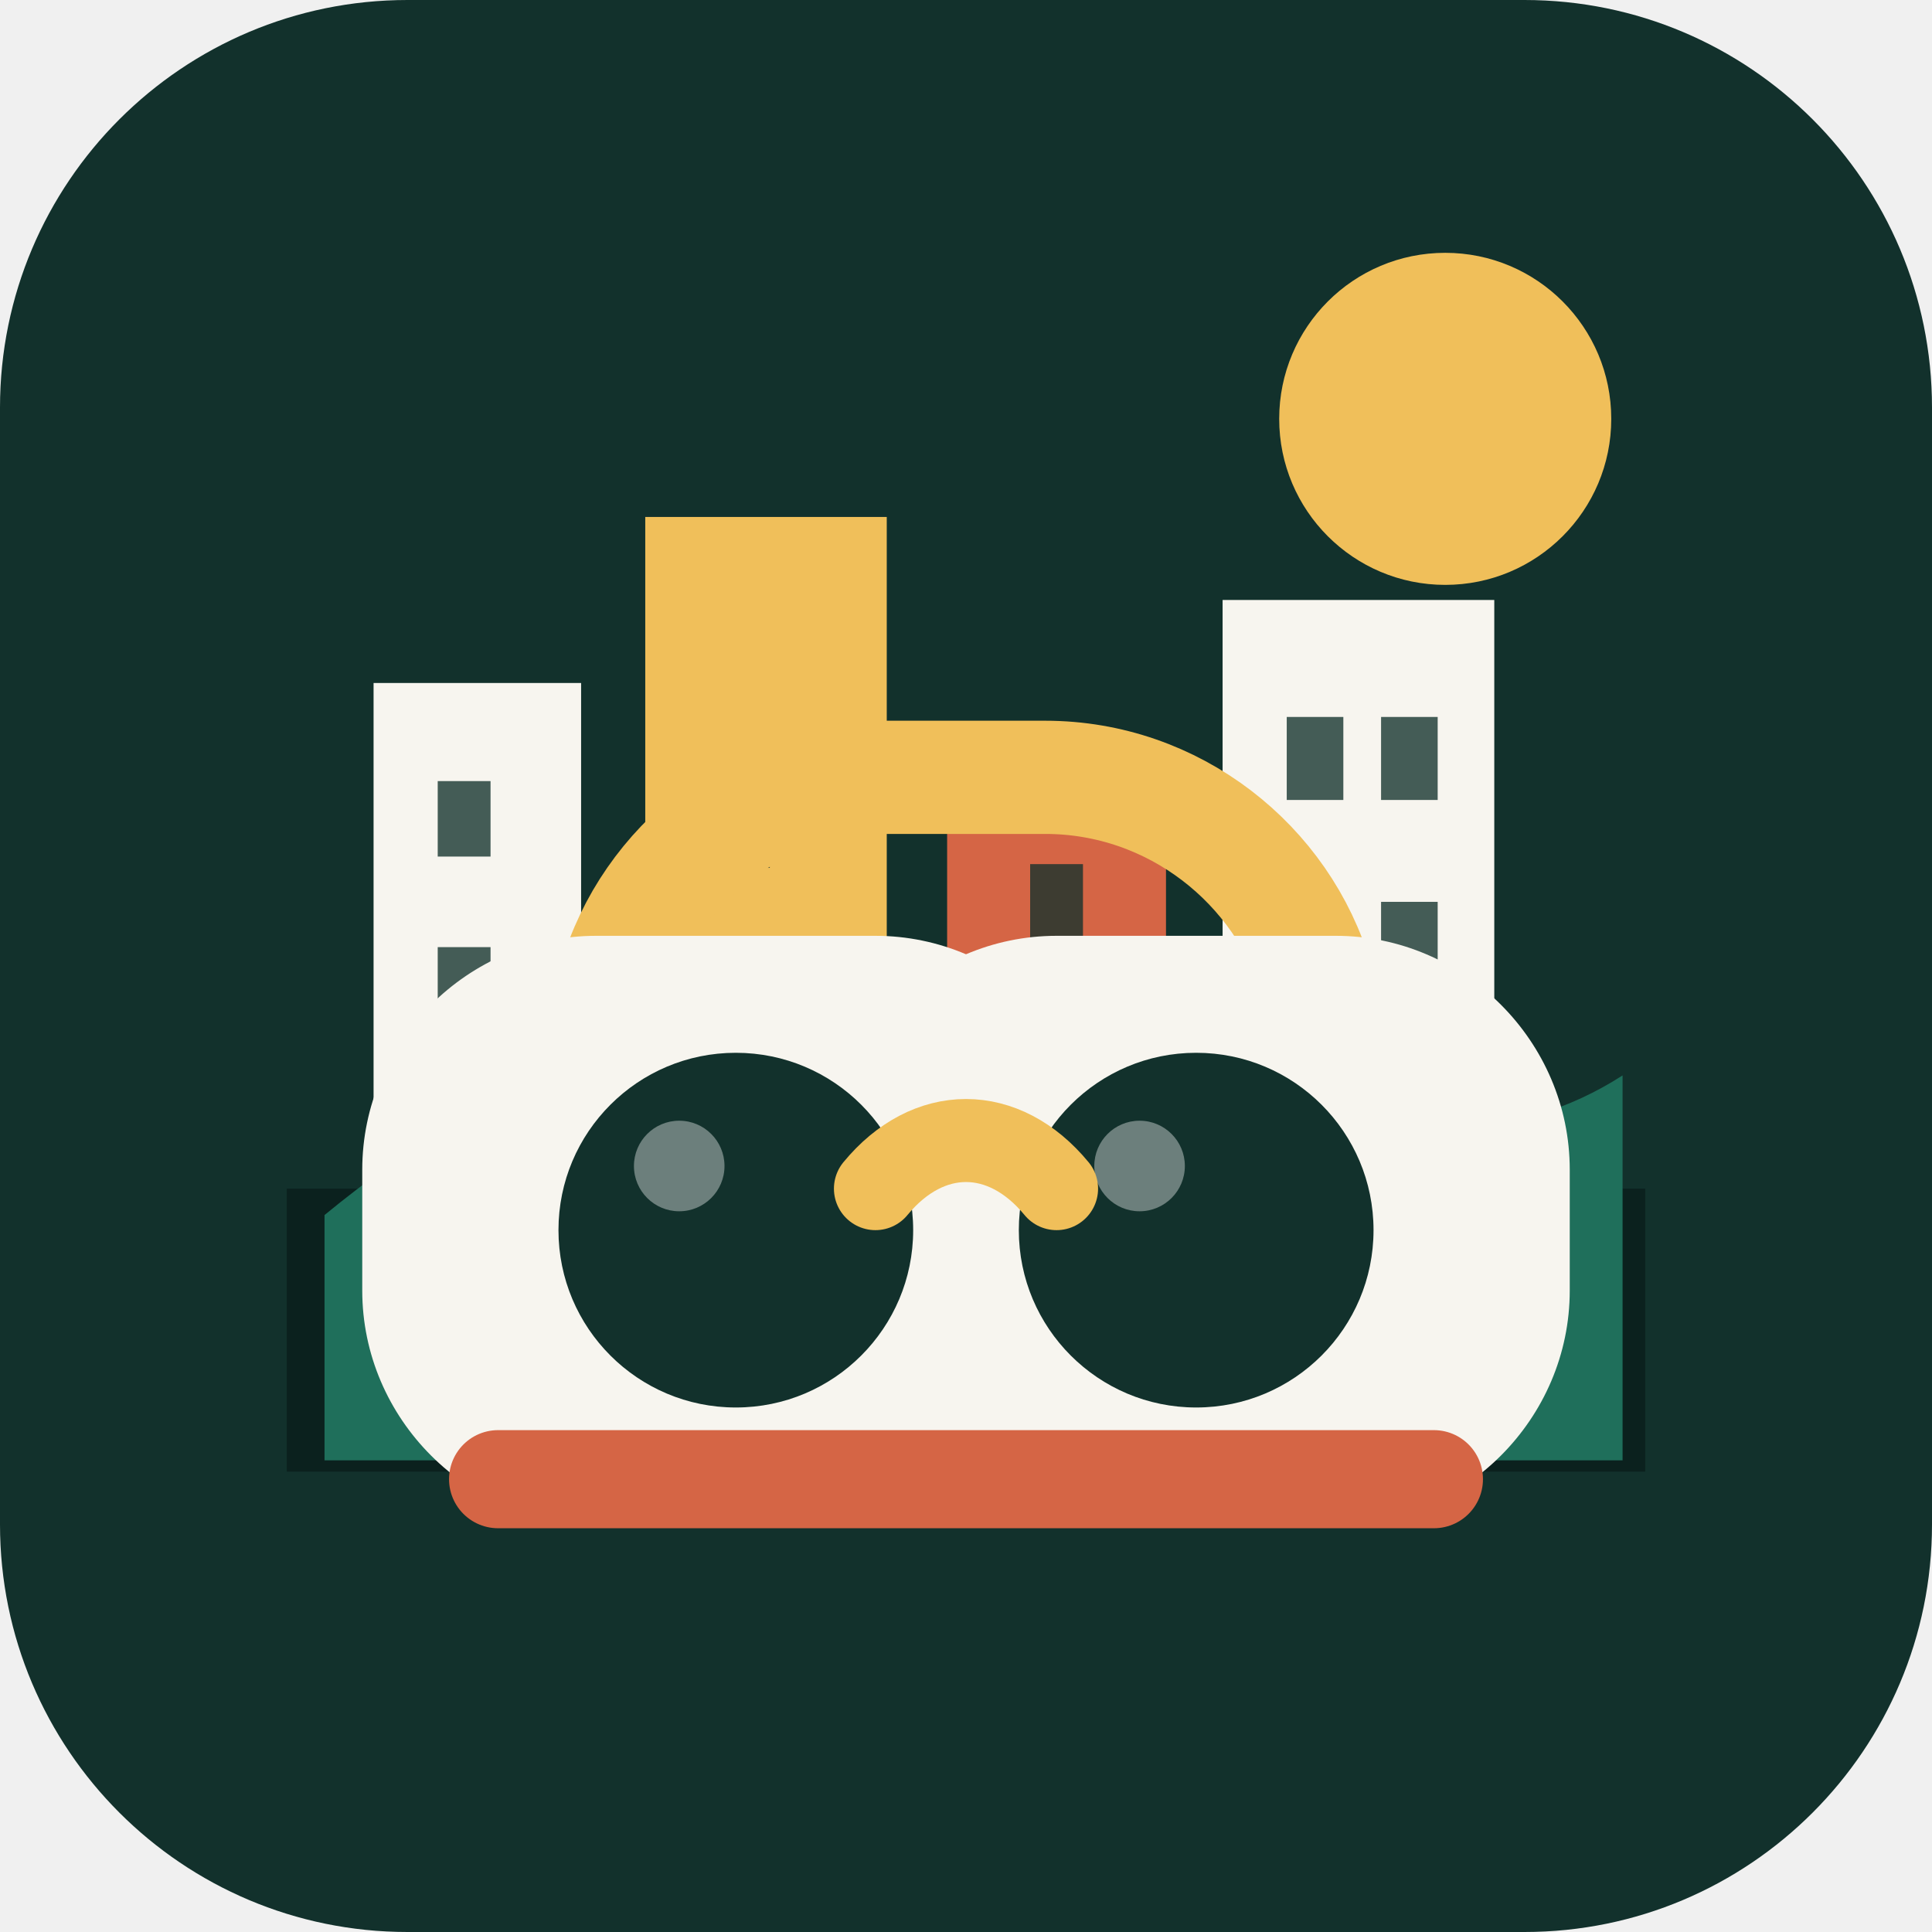
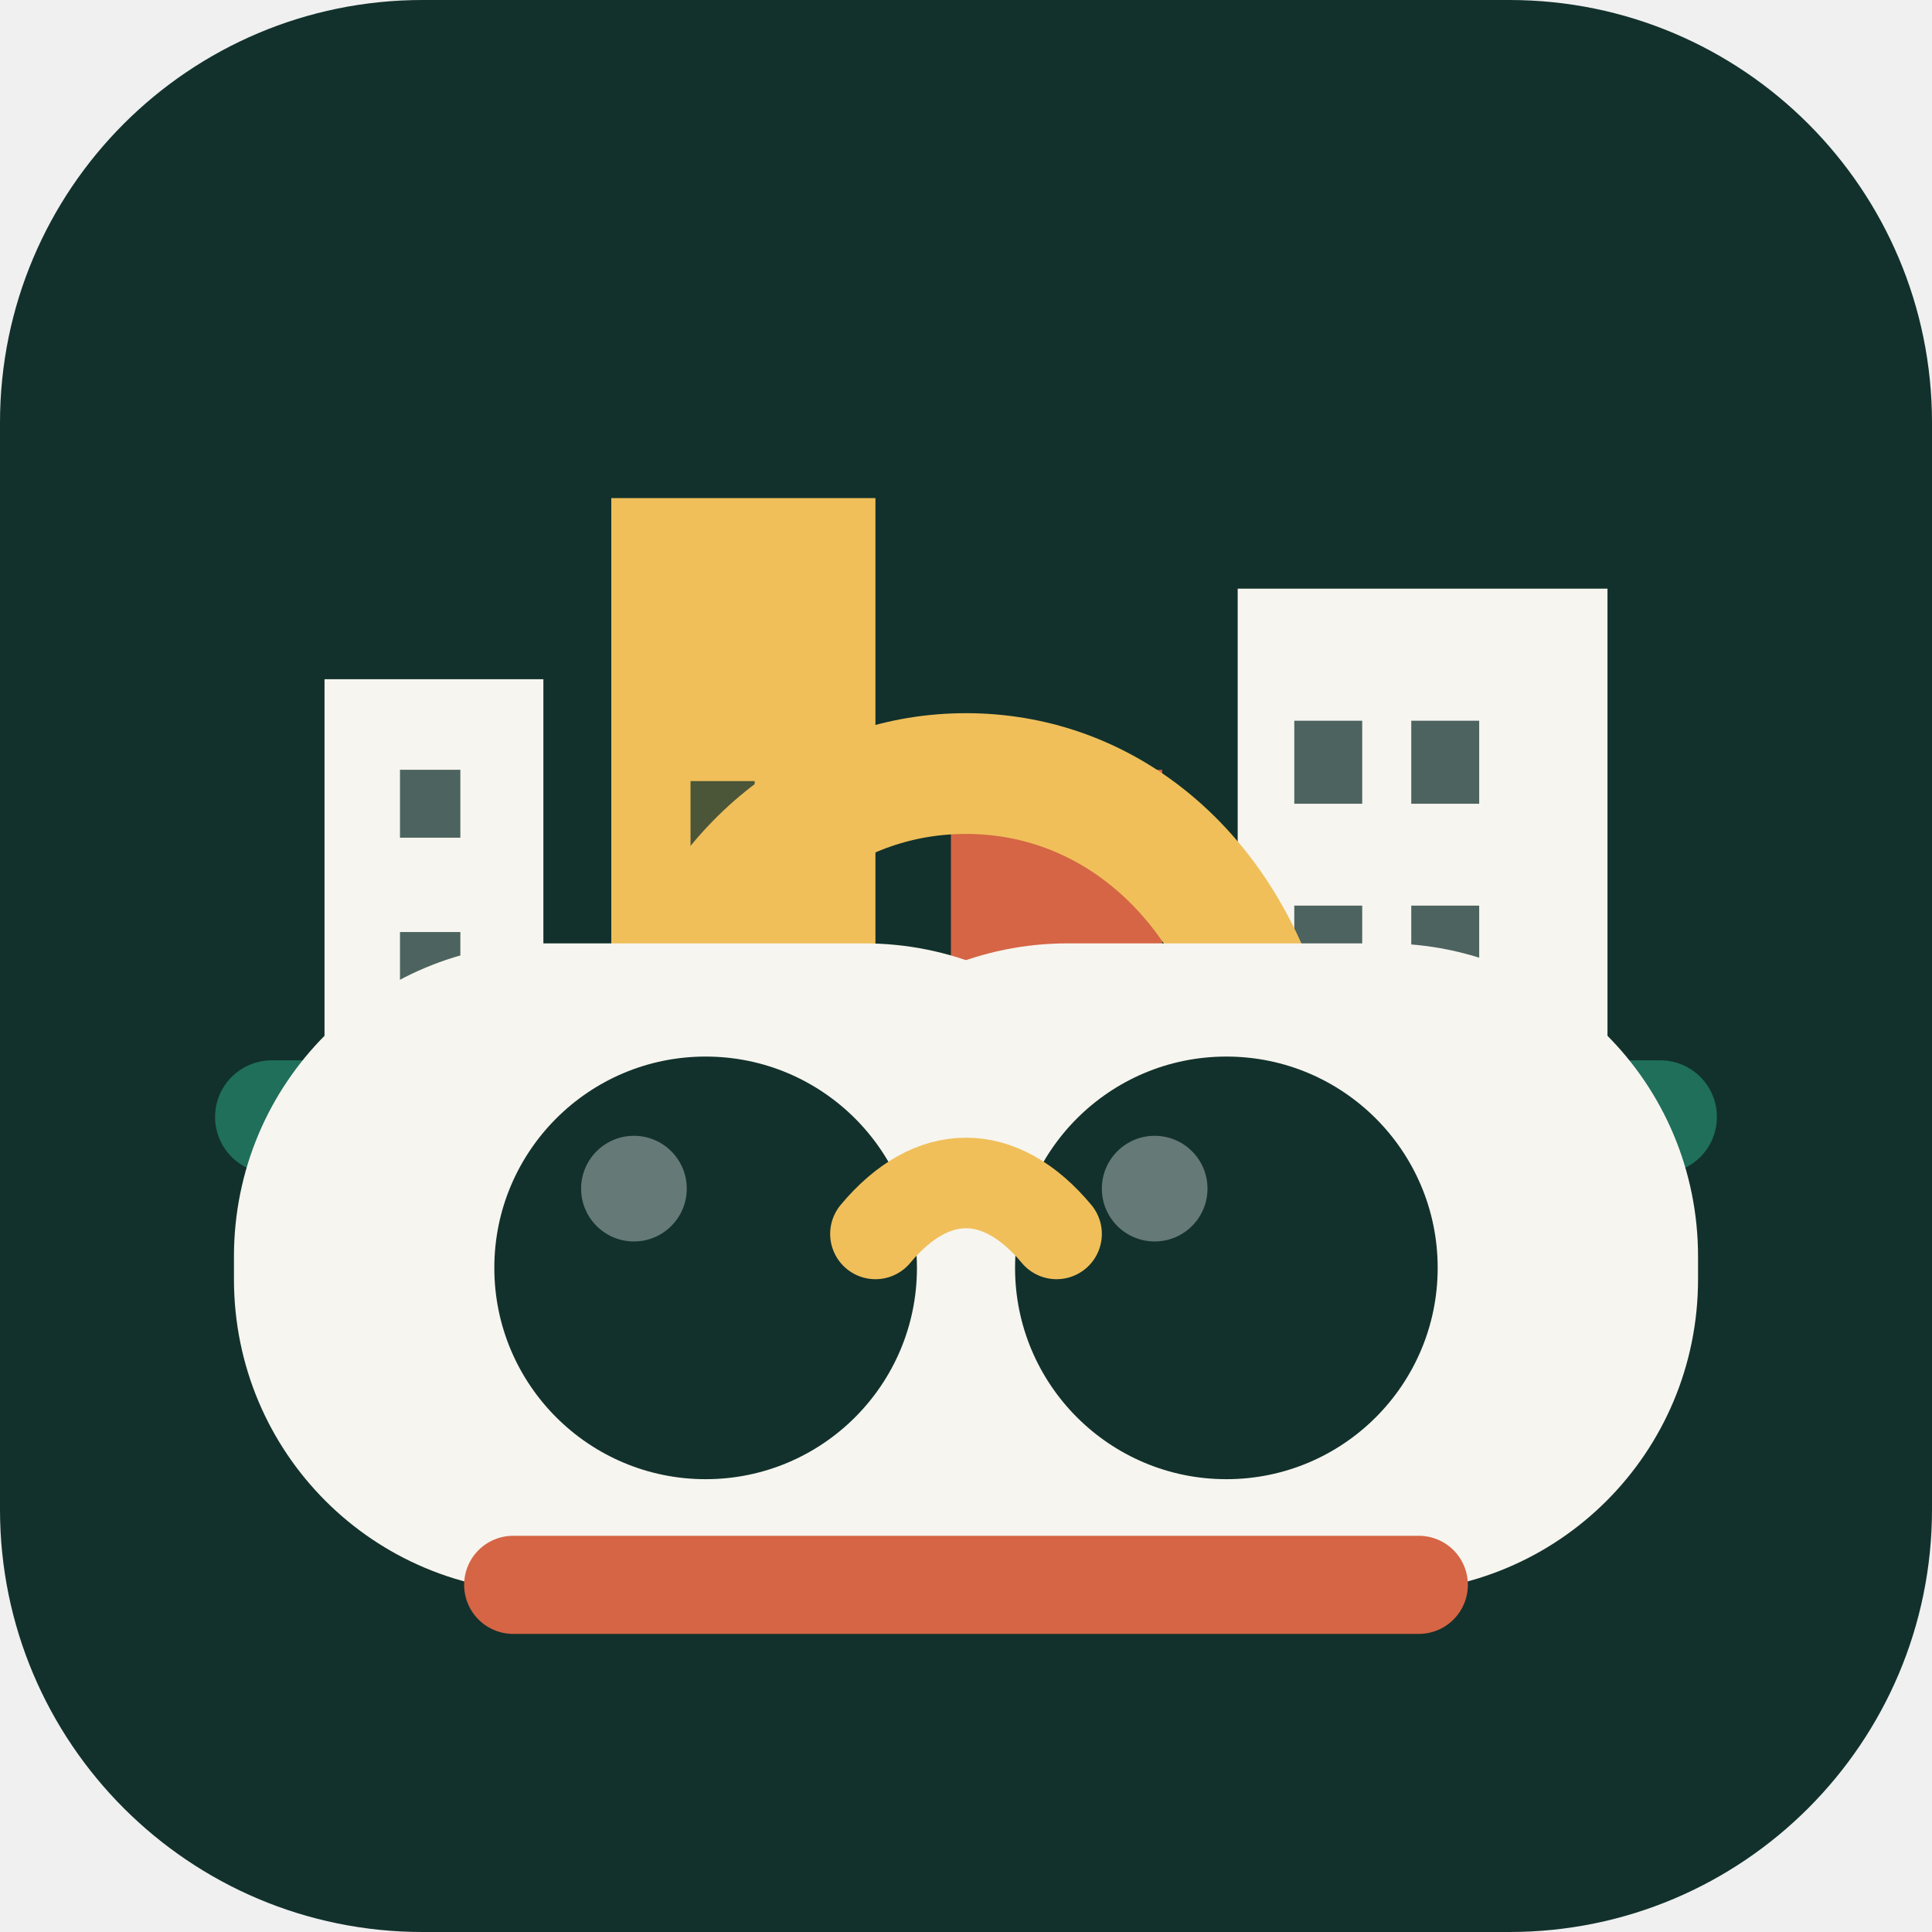
<svg xmlns="http://www.w3.org/2000/svg" viewBox="0 0 512 512">
-   <rect width="512" height="512" rx="108" fill="#12312c" />
-   <circle cx="383" cy="111" r="44" fill="#f0bf5a" />
-   <path d="M76 315h360v75H76z" fill="#0b211e" />
-   <path d="M99 181h55v134H99z" fill="#f7f5ef" />
-   <path d="M171 137h64v178h-64z" fill="#f0bf5a" />
-   <path d="M251 202h58v113h-58z" fill="#d56545" />
-   <path d="M324 159h72v156h-72z" fill="#f7f5ef" />
-   <path d="M116 207h14v20h-14zm0 44h14v20h-14zm73-42h15v21h-15zm0 48h15v21h-15zm84-28h14v20h-14zm68-39h15v22h-15zm25 0h15v22h-15zm-25 49h15v22h-15zm25 0h15v22h-15z" fill="#12312c" opacity=".78" />
-   <path d="M86 322c45-37 93-56 145-56 64 0 103 33 151 33 18 0 34-5 48-14v102H86z" fill="#1f6f5b" />
-   <path d="M163 260c9-31 38-54 72-54h42c34 0 63 23 72 54" fill="none" stroke="#f0bf5a" stroke-width="30" stroke-linecap="round" />
-   <path d="M158 248h74c34 0 62 28 62 62v32c0 34-28 62-62 62h-74c-34 0-62-28-62-62v-32c0-34 28-62 62-62z" fill="#f7f5ef" />
-   <path d="M280 248h74c34 0 62 28 62 62v32c0 34-28 62-62 62h-74c-34 0-62-28-62-62v-32c0-34 28-62 62-62z" fill="#f7f5ef" />
-   <circle cx="195" cy="326" r="47" fill="#12312c" />
-   <circle cx="317" cy="326" r="47" fill="#12312c" />
-   <circle cx="180" cy="309" r="12" fill="#ffffff" opacity=".38" />
-   <circle cx="302" cy="309" r="12" fill="#ffffff" opacity=".38" />
-   <path d="M232 315c14-17 34-17 48 0" fill="none" stroke="#f0bf5a" stroke-width="22" stroke-linecap="round" />
-   <path d="M132 392h248" stroke="#d56545" stroke-width="26" stroke-linecap="round" />
+   <rect width="512" height="512" rx="112" fill="#12312c" />
+   <path d="M86 180h58v116H86z" fill="#f7f5ef" />
+   <path d="M162 132h70v164h-70z" fill="#f0bf5a" />
+   <path d="M252 204h56v92h-56z" fill="#d56545" />
+   <path d="M328 156h98v140h-98z" fill="#f7f5ef" />
+   <path d="M106 204h16v18h-16zm0 43h16v18h-16zm77-40h17v20h-17zm0 49h17v20h-17zm160-65h18v22h-18zm31 0h18v22h-18zm-31 49h18v22h-18zm31 0h18v22h-18z" fill="#12312c" opacity=".74" />
+   <path d="M72 296h368" stroke="#1f6f5b" stroke-width="30" stroke-linecap="round" />
+   <path d="M178 266c13-38 43-61 78-61s65 23 78 61" fill="none" stroke="#f0bf5a" stroke-width="32" stroke-linecap="round" />
+   <path d="M145 250h84c46 0 83 37 83 83v6c0 46-37 83-83 83h-84c-46 0-83-37-83-83v-6c0-46 37-83 83-83z" fill="#f7f5ef" />
+   <path d="M283 250h84c46 0 83 37 83 83v6c0 46-37 83-83 83h-84c-46 0-83-37-83-83v-6c0-46 37-83 83-83z" fill="#f7f5ef" />
+   <circle cx="187" cy="336" r="56" fill="#12312c" />
+   <circle cx="325" cy="336" r="56" fill="#12312c" />
+   <circle cx="168" cy="315" r="14" fill="#fff" opacity=".35" />
+   <circle cx="306" cy="315" r="14" fill="#fff" opacity=".35" />
+   <path d="M232 327c15-18 33-18 48 0" fill="none" stroke="#f0bf5a" stroke-width="24" stroke-linecap="round" />
+   <path d="M136 420h240" stroke="#d56545" stroke-width="26" stroke-linecap="round" />
</svg>
